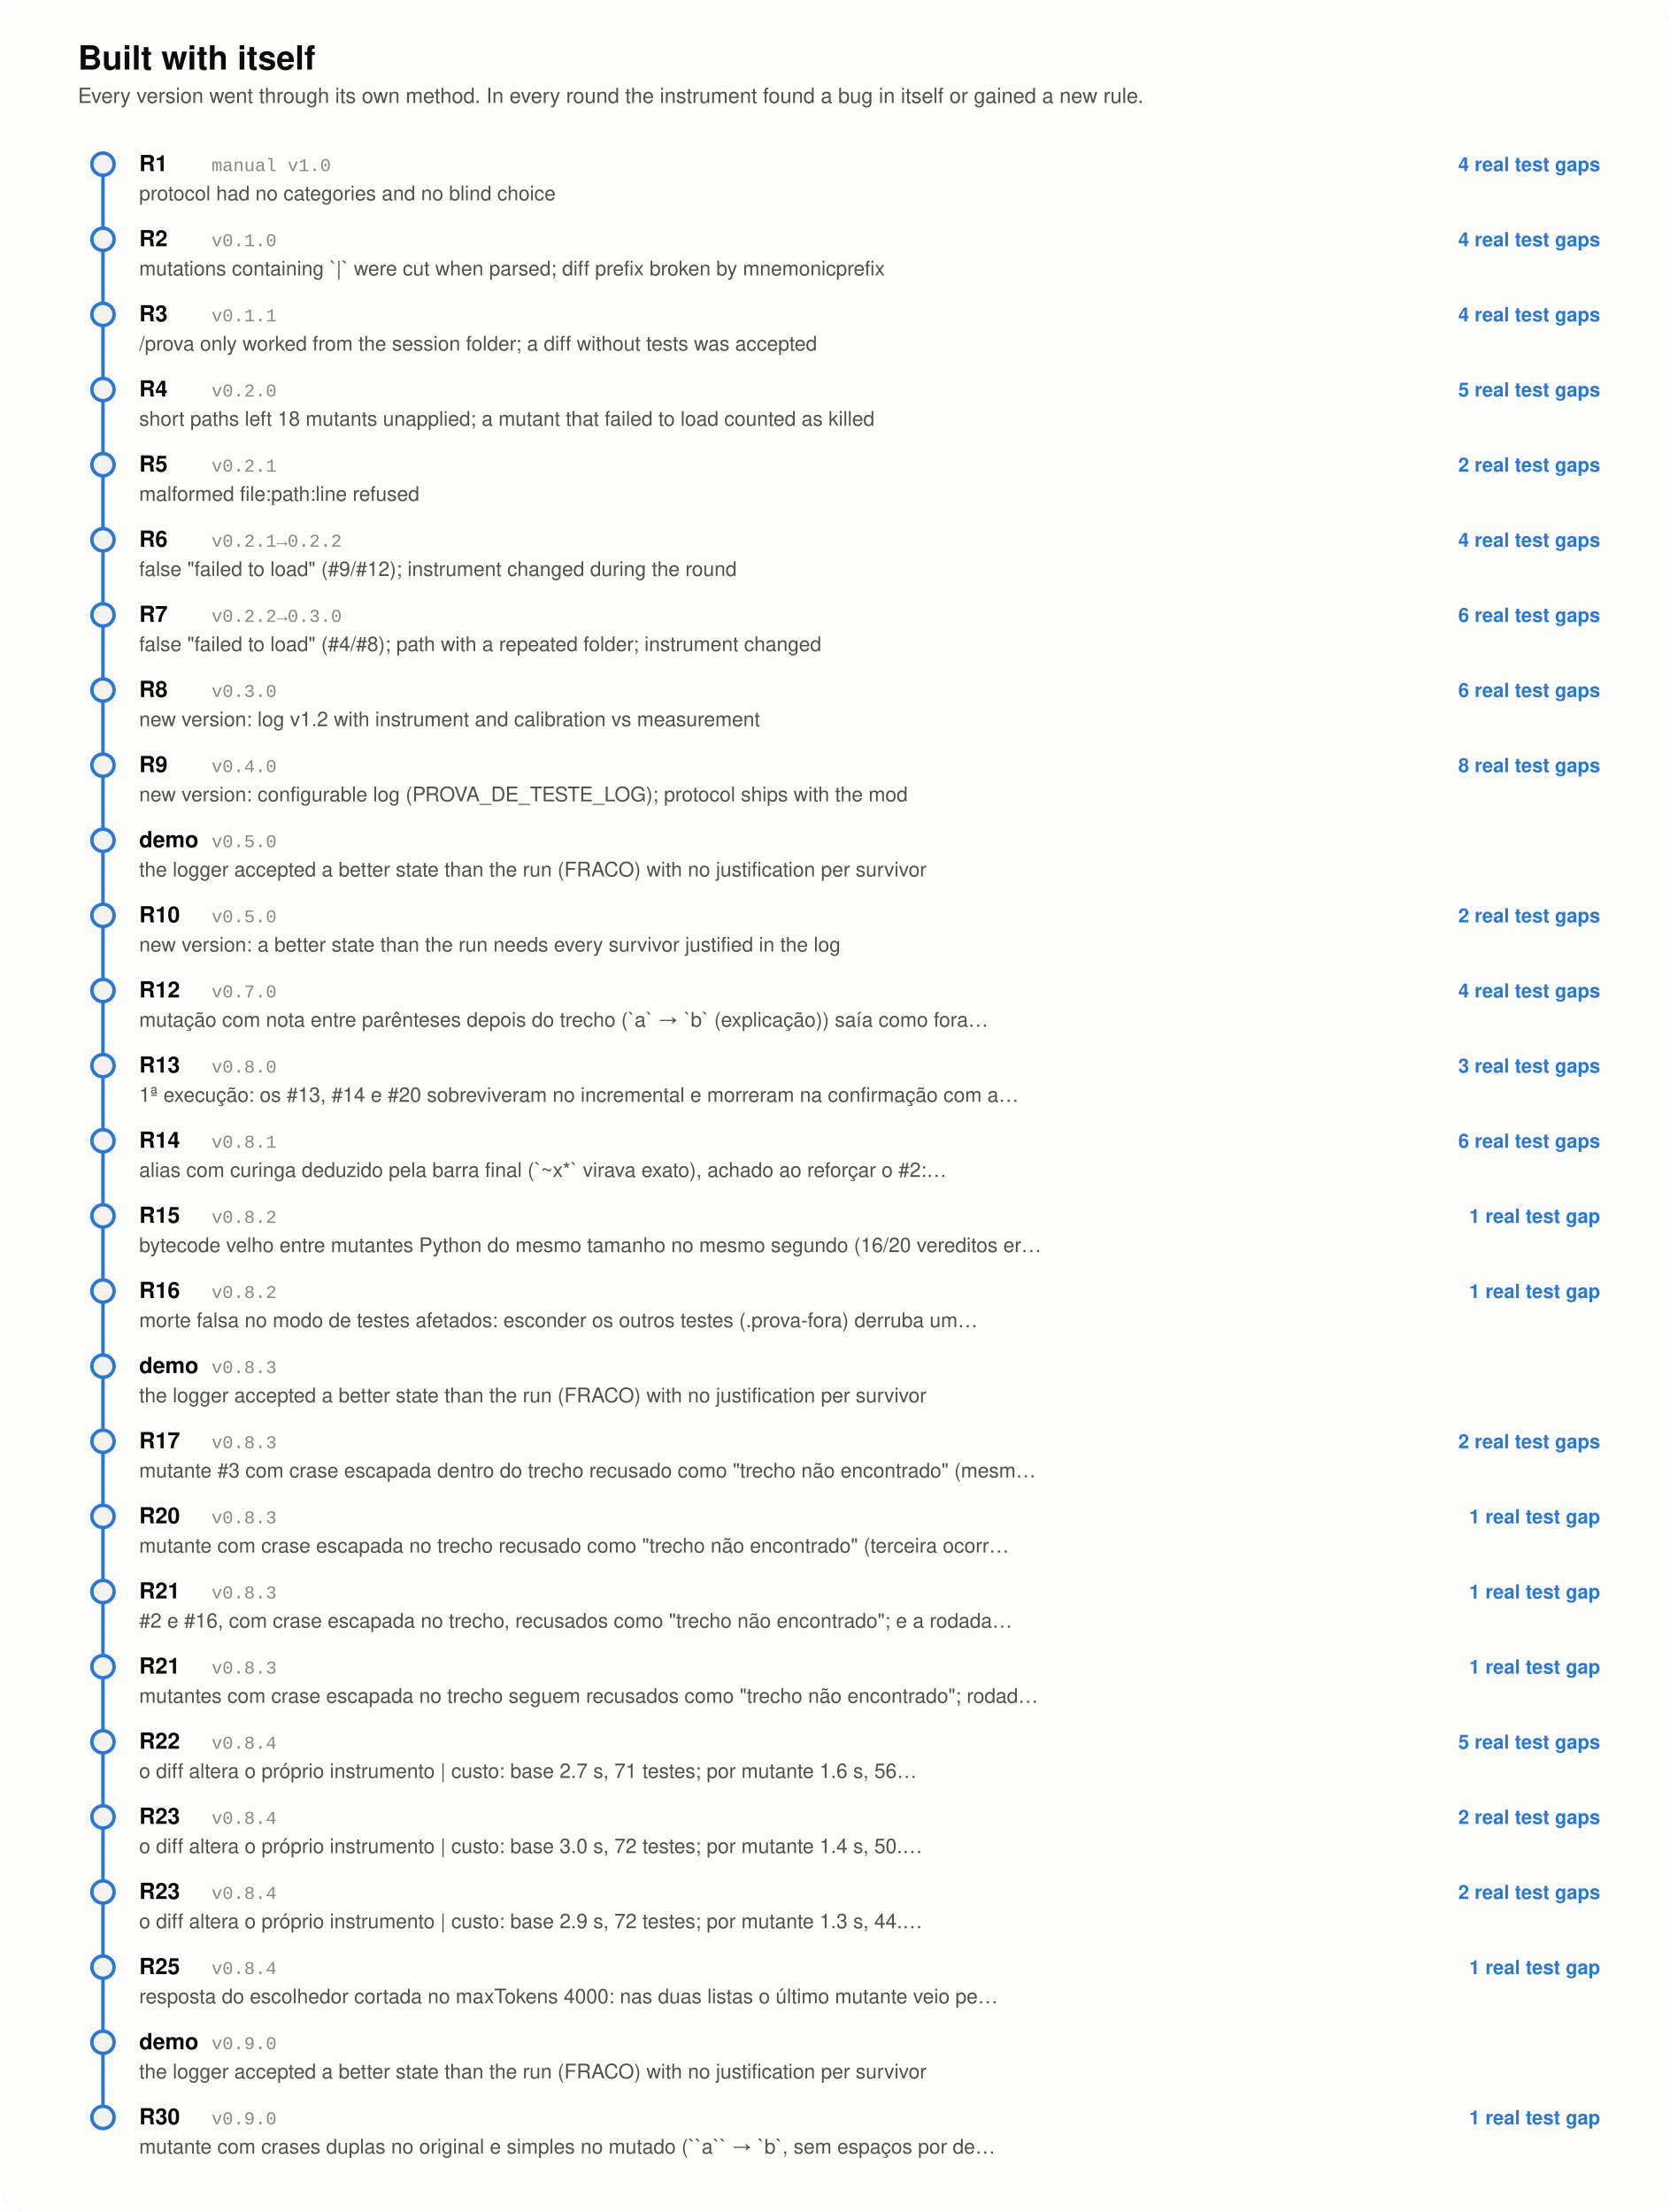
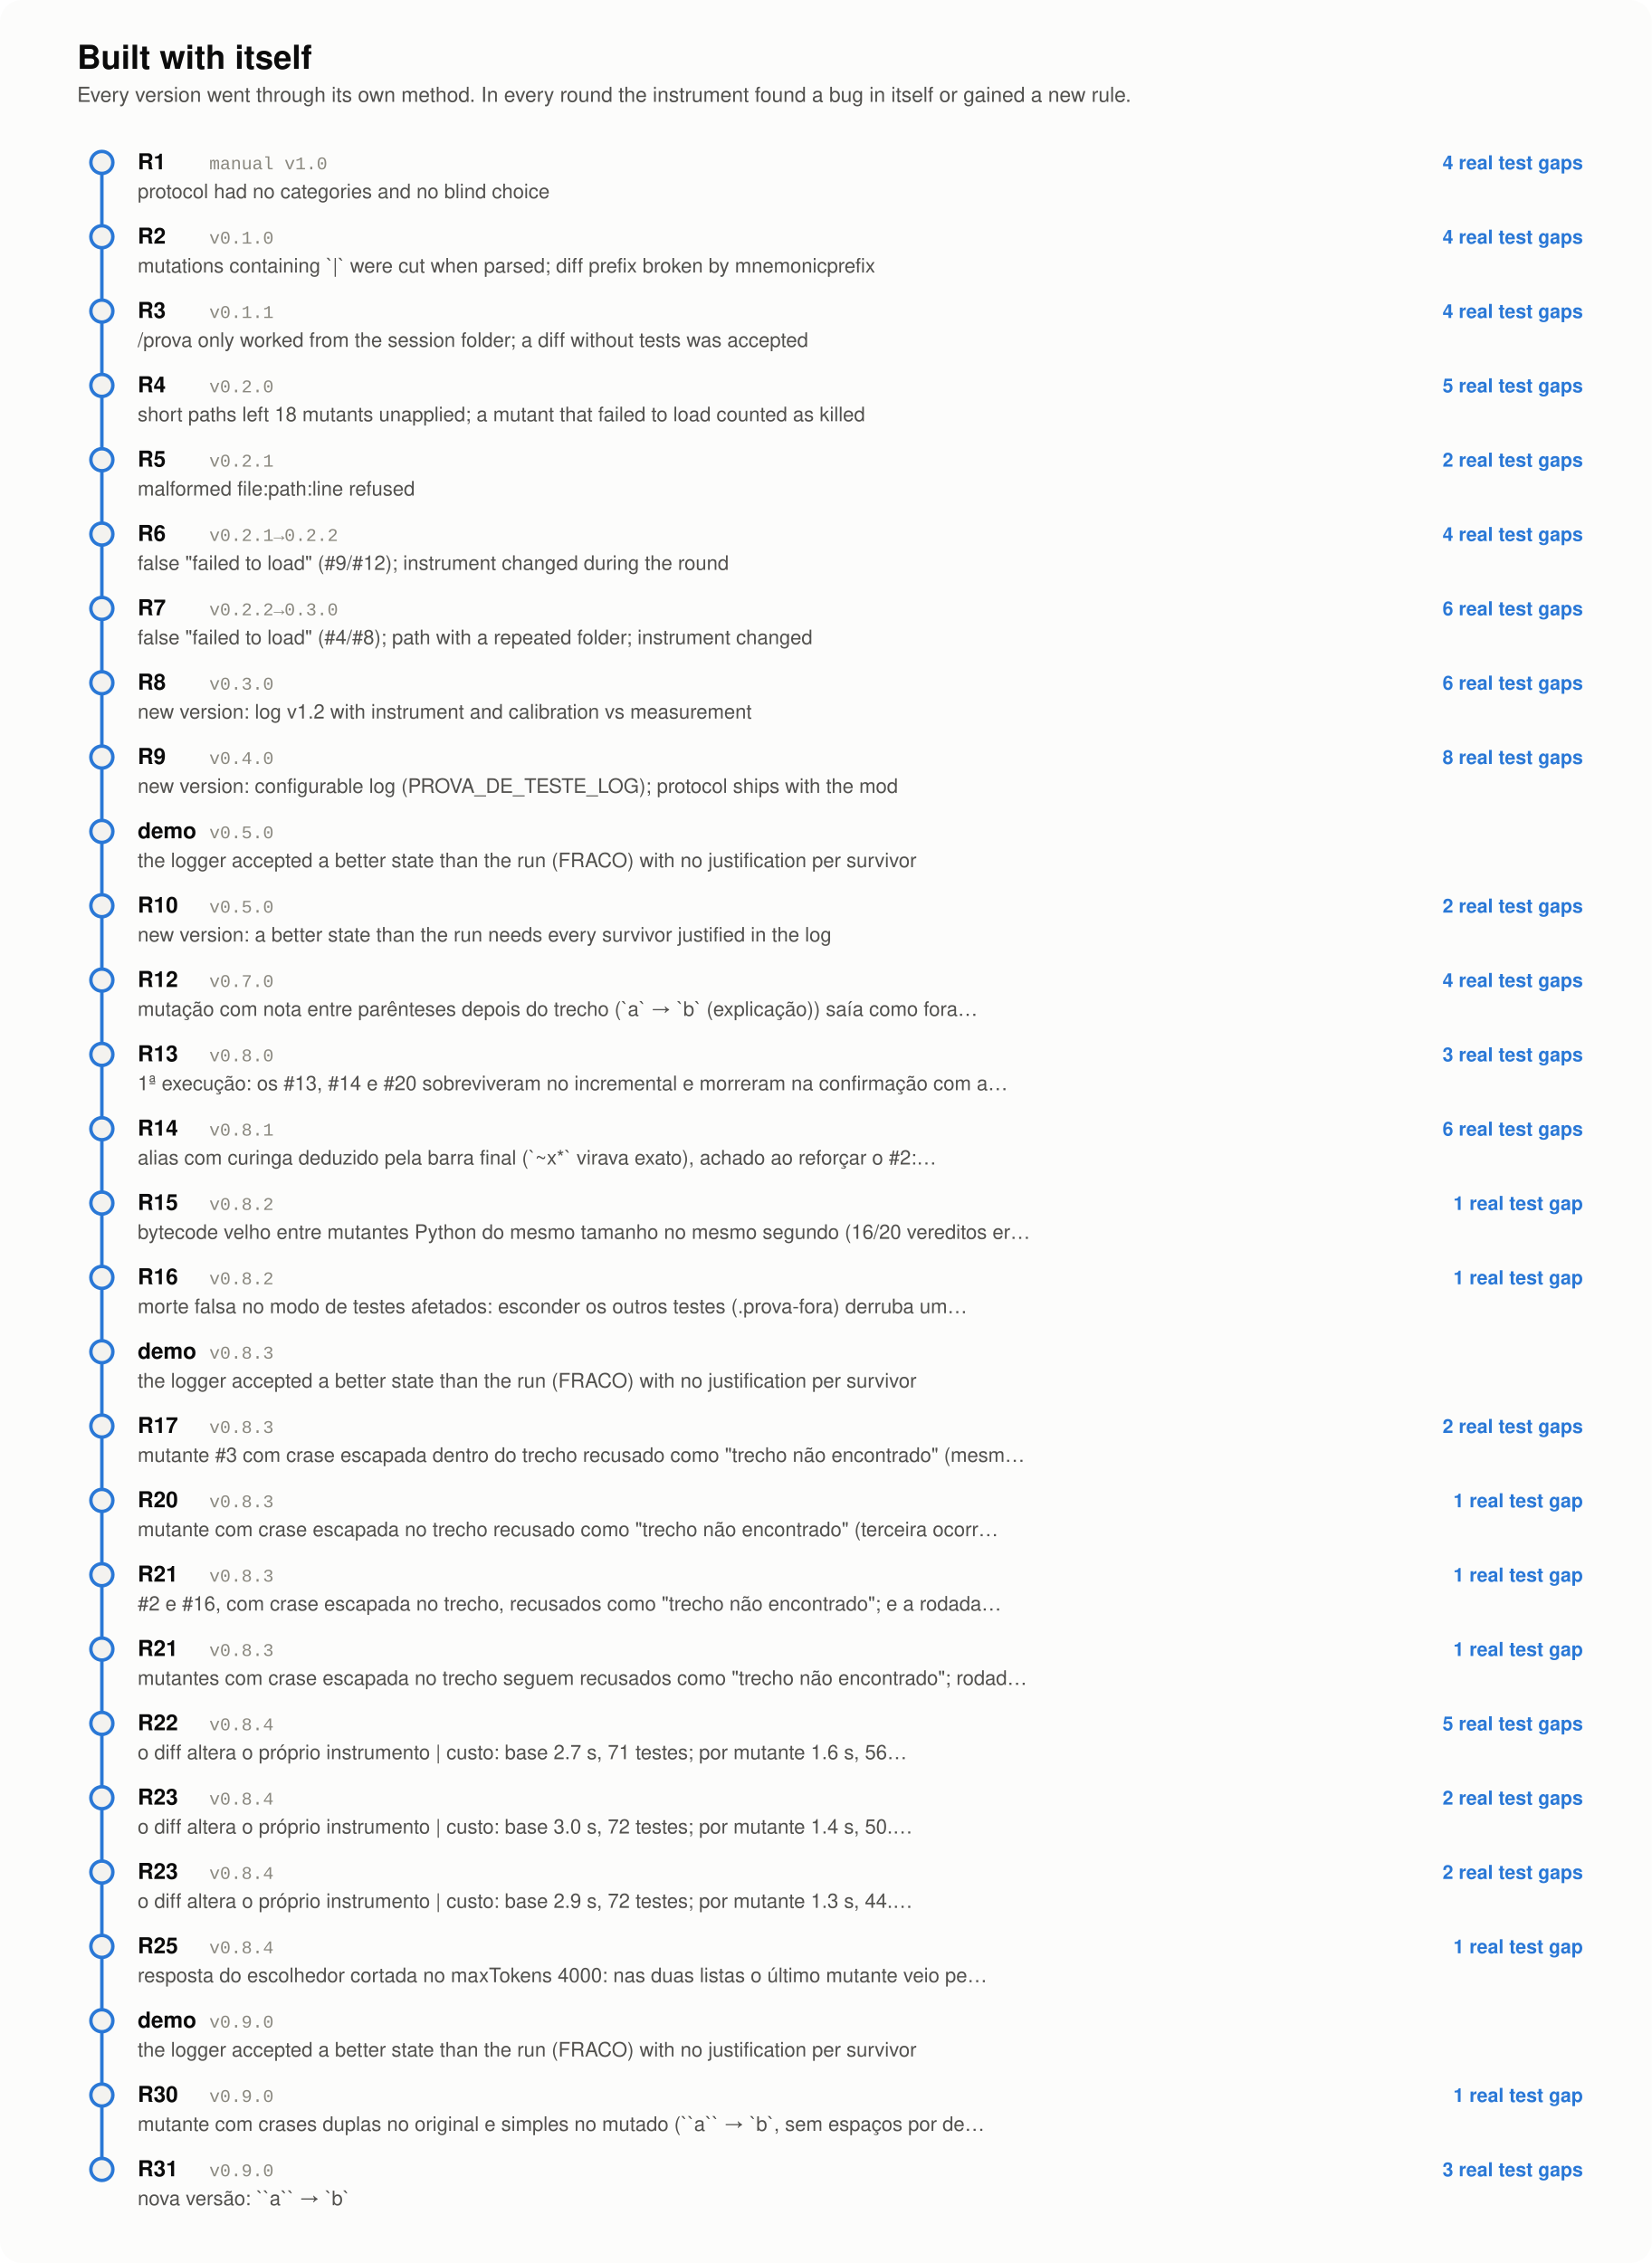
- <svg xmlns="http://www.w3.org/2000/svg" viewBox="0 0 1200 1590" width="1200" height="1590" role="img" aria-label="Timeline of the instrument calibration rounds" font-family="ui-sans-serif, -apple-system, 'Segoe UI', Helvetica, Arial, sans-serif">
+ <svg xmlns="http://www.w3.org/2000/svg" viewBox="0 0 1200 1644" width="1200" height="1644" role="img" aria-label="Timeline of the instrument calibration rounds" font-family="ui-sans-serif, -apple-system, 'Segoe UI', Helvetica, Arial, sans-serif">
  <style>
  .sup { fill: #fcfcfb; } .sup2 { fill: #f3f2ef; } .borda { stroke: #dedcd5; }
  .t1 { fill: #0b0b0b; } .t2 { fill: #52514e; } .t3 { fill: #8a887f; }
  .ac { fill: #2a78d6; } .acs { stroke: #2a78d6; } .acf { fill: #e8f1fb; }
  .ok { fill: #0f7a3d; } .okf { fill: #e3f3e8; }
  @media (prefers-color-scheme: dark) {
    .sup { fill: #1a1a19; } .sup2 { fill: #232322; } .borda { stroke: #3a3936; }
    .t1 { fill: #f0efec; } .t2 { fill: #c3c2b7; } .t3 { fill: #8f8d84; }
    .ac { fill: #3987e5; } .acs { stroke: #3987e5; } .acf { fill: #1d2c40; }
    .ok { fill: #4cc27a; } .okf { fill: #16301f; }
  }
  @media (prefers-reduced-motion: reduce) { * { animation: none !important; } }
</style>
-   <rect width="1200" height="1590" rx="16" class="sup" />
+   <rect width="1200" height="1644" rx="16" class="sup" />
  <text x="56" y="50" font-size="24" font-weight="800" class="t1">Built with itself</text>
  <text x="56" y="74" font-size="15" class="t2">Every version went through its own method. In every round the instrument found a bug in itself or gained a new rule.</text>
  <line x1="74" y1="126" x2="74" y2="164" class="acs" stroke-width="2.5" />
  <circle cx="74" cy="118" r="8" class="sup2 acs" stroke-width="2.5" />
  <text x="100" y="123" font-size="16" font-weight="700" class="t1">R1</text>
  <text x="152" y="123" font-size="13" class="t3" font-family="ui-monospace, 'SF Mono', Menlo, Consolas, 'Liberation Mono', monospace">manual v1.0</text>
  <text x="100" y="144" font-size="14.5" class="t2">protocol had no categories and no blind choice</text>
  <text x="1150" y="123" font-size="14" class="ac" text-anchor="end" font-weight="700">4 real test gaps</text>
  <line x1="74" y1="180" x2="74" y2="218" class="acs" stroke-width="2.5" />
  <circle cx="74" cy="172" r="8" class="sup2 acs" stroke-width="2.5" />
  <text x="100" y="177" font-size="16" font-weight="700" class="t1">R2</text>
  <text x="152" y="177" font-size="13" class="t3" font-family="ui-monospace, 'SF Mono', Menlo, Consolas, 'Liberation Mono', monospace">v0.1.0</text>
  <text x="100" y="198" font-size="14.5" class="t2">mutations containing `|` were cut when parsed; diff prefix broken by mnemonicprefix</text>
  <text x="1150" y="177" font-size="14" class="ac" text-anchor="end" font-weight="700">4 real test gaps</text>
  <line x1="74" y1="234" x2="74" y2="272" class="acs" stroke-width="2.5" />
  <circle cx="74" cy="226" r="8" class="sup2 acs" stroke-width="2.5" />
  <text x="100" y="231" font-size="16" font-weight="700" class="t1">R3</text>
  <text x="152" y="231" font-size="13" class="t3" font-family="ui-monospace, 'SF Mono', Menlo, Consolas, 'Liberation Mono', monospace">v0.1.1</text>
  <text x="100" y="252" font-size="14.5" class="t2">/prova only worked from the session folder; a diff without tests was accepted</text>
  <text x="1150" y="231" font-size="14" class="ac" text-anchor="end" font-weight="700">4 real test gaps</text>
  <line x1="74" y1="288" x2="74" y2="326" class="acs" stroke-width="2.5" />
  <circle cx="74" cy="280" r="8" class="sup2 acs" stroke-width="2.5" />
  <text x="100" y="285" font-size="16" font-weight="700" class="t1">R4</text>
  <text x="152" y="285" font-size="13" class="t3" font-family="ui-monospace, 'SF Mono', Menlo, Consolas, 'Liberation Mono', monospace">v0.2.0</text>
  <text x="100" y="306" font-size="14.5" class="t2">short paths left 18 mutants unapplied; a mutant that failed to load counted as killed</text>
  <text x="1150" y="285" font-size="14" class="ac" text-anchor="end" font-weight="700">5 real test gaps</text>
  <line x1="74" y1="342" x2="74" y2="380" class="acs" stroke-width="2.5" />
  <circle cx="74" cy="334" r="8" class="sup2 acs" stroke-width="2.5" />
  <text x="100" y="339" font-size="16" font-weight="700" class="t1">R5</text>
  <text x="152" y="339" font-size="13" class="t3" font-family="ui-monospace, 'SF Mono', Menlo, Consolas, 'Liberation Mono', monospace">v0.2.1</text>
  <text x="100" y="360" font-size="14.5" class="t2">malformed file:path:line refused</text>
  <text x="1150" y="339" font-size="14" class="ac" text-anchor="end" font-weight="700">2 real test gaps</text>
  <line x1="74" y1="396" x2="74" y2="434" class="acs" stroke-width="2.5" />
  <circle cx="74" cy="388" r="8" class="sup2 acs" stroke-width="2.5" />
  <text x="100" y="393" font-size="16" font-weight="700" class="t1">R6</text>
  <text x="152" y="393" font-size="13" class="t3" font-family="ui-monospace, 'SF Mono', Menlo, Consolas, 'Liberation Mono', monospace">v0.2.1→0.2.2</text>
  <text x="100" y="414" font-size="14.5" class="t2">false "failed to load" (#9/#12); instrument changed during the round</text>
  <text x="1150" y="393" font-size="14" class="ac" text-anchor="end" font-weight="700">4 real test gaps</text>
  <line x1="74" y1="450" x2="74" y2="488" class="acs" stroke-width="2.5" />
  <circle cx="74" cy="442" r="8" class="sup2 acs" stroke-width="2.5" />
  <text x="100" y="447" font-size="16" font-weight="700" class="t1">R7</text>
  <text x="152" y="447" font-size="13" class="t3" font-family="ui-monospace, 'SF Mono', Menlo, Consolas, 'Liberation Mono', monospace">v0.2.2→0.3.0</text>
  <text x="100" y="468" font-size="14.5" class="t2">false "failed to load" (#4/#8); path with a repeated folder; instrument changed</text>
  <text x="1150" y="447" font-size="14" class="ac" text-anchor="end" font-weight="700">6 real test gaps</text>
  <line x1="74" y1="504" x2="74" y2="542" class="acs" stroke-width="2.5" />
  <circle cx="74" cy="496" r="8" class="sup2 acs" stroke-width="2.5" />
  <text x="100" y="501" font-size="16" font-weight="700" class="t1">R8</text>
  <text x="152" y="501" font-size="13" class="t3" font-family="ui-monospace, 'SF Mono', Menlo, Consolas, 'Liberation Mono', monospace">v0.3.0</text>
  <text x="100" y="522" font-size="14.5" class="t2">new version: log v1.2 with instrument and calibration vs measurement</text>
  <text x="1150" y="501" font-size="14" class="ac" text-anchor="end" font-weight="700">6 real test gaps</text>
  <line x1="74" y1="558" x2="74" y2="596" class="acs" stroke-width="2.5" />
  <circle cx="74" cy="550" r="8" class="sup2 acs" stroke-width="2.5" />
  <text x="100" y="555" font-size="16" font-weight="700" class="t1">R9</text>
  <text x="152" y="555" font-size="13" class="t3" font-family="ui-monospace, 'SF Mono', Menlo, Consolas, 'Liberation Mono', monospace">v0.4.0</text>
  <text x="100" y="576" font-size="14.5" class="t2">new version: configurable log (PROVA_DE_TESTE_LOG); protocol ships with the mod</text>
  <text x="1150" y="555" font-size="14" class="ac" text-anchor="end" font-weight="700">8 real test gaps</text>
  <line x1="74" y1="612" x2="74" y2="650" class="acs" stroke-width="2.5" />
  <circle cx="74" cy="604" r="8" class="sup2 acs" stroke-width="2.5" />
  <text x="100" y="609" font-size="16" font-weight="700" class="t1">demo</text>
  <text x="152" y="609" font-size="13" class="t3" font-family="ui-monospace, 'SF Mono', Menlo, Consolas, 'Liberation Mono', monospace">v0.5.0</text>
  <text x="100" y="630" font-size="14.5" class="t2">the logger accepted a better state than the run (FRACO) with no justification per survivor</text>
  <line x1="74" y1="666" x2="74" y2="704" class="acs" stroke-width="2.5" />
  <circle cx="74" cy="658" r="8" class="sup2 acs" stroke-width="2.5" />
  <text x="100" y="663" font-size="16" font-weight="700" class="t1">R10</text>
  <text x="152" y="663" font-size="13" class="t3" font-family="ui-monospace, 'SF Mono', Menlo, Consolas, 'Liberation Mono', monospace">v0.5.0</text>
  <text x="100" y="684" font-size="14.5" class="t2">new version: a better state than the run needs every survivor justified in the log</text>
  <text x="1150" y="663" font-size="14" class="ac" text-anchor="end" font-weight="700">2 real test gaps</text>
  <line x1="74" y1="720" x2="74" y2="758" class="acs" stroke-width="2.5" />
  <circle cx="74" cy="712" r="8" class="sup2 acs" stroke-width="2.5" />
  <text x="100" y="717" font-size="16" font-weight="700" class="t1">R12</text>
  <text x="152" y="717" font-size="13" class="t3" font-family="ui-monospace, 'SF Mono', Menlo, Consolas, 'Liberation Mono', monospace">v0.7.0</text>
  <text x="100" y="738" font-size="14.5" class="t2">mutação com nota entre parênteses depois do trecho (`a` → `b` (explicação)) saía como fora…</text>
  <text x="1150" y="717" font-size="14" class="ac" text-anchor="end" font-weight="700">4 real test gaps</text>
  <line x1="74" y1="774" x2="74" y2="812" class="acs" stroke-width="2.5" />
  <circle cx="74" cy="766" r="8" class="sup2 acs" stroke-width="2.5" />
  <text x="100" y="771" font-size="16" font-weight="700" class="t1">R13</text>
  <text x="152" y="771" font-size="13" class="t3" font-family="ui-monospace, 'SF Mono', Menlo, Consolas, 'Liberation Mono', monospace">v0.8.0</text>
  <text x="100" y="792" font-size="14.5" class="t2">1ª execução: os #13, #14 e #20 sobreviveram no incremental e morreram na confirmação com a…</text>
  <text x="1150" y="771" font-size="14" class="ac" text-anchor="end" font-weight="700">3 real test gaps</text>
  <line x1="74" y1="828" x2="74" y2="866" class="acs" stroke-width="2.5" />
  <circle cx="74" cy="820" r="8" class="sup2 acs" stroke-width="2.5" />
  <text x="100" y="825" font-size="16" font-weight="700" class="t1">R14</text>
  <text x="152" y="825" font-size="13" class="t3" font-family="ui-monospace, 'SF Mono', Menlo, Consolas, 'Liberation Mono', monospace">v0.8.1</text>
  <text x="100" y="846" font-size="14.5" class="t2">alias com curinga deduzido pela barra final (`~x*` virava exato), achado ao reforçar o #2:…</text>
  <text x="1150" y="825" font-size="14" class="ac" text-anchor="end" font-weight="700">6 real test gaps</text>
  <line x1="74" y1="882" x2="74" y2="920" class="acs" stroke-width="2.5" />
  <circle cx="74" cy="874" r="8" class="sup2 acs" stroke-width="2.5" />
  <text x="100" y="879" font-size="16" font-weight="700" class="t1">R15</text>
  <text x="152" y="879" font-size="13" class="t3" font-family="ui-monospace, 'SF Mono', Menlo, Consolas, 'Liberation Mono', monospace">v0.8.2</text>
  <text x="100" y="900" font-size="14.5" class="t2">bytecode velho entre mutantes Python do mesmo tamanho no mesmo segundo (16/20 vereditos er…</text>
  <text x="1150" y="879" font-size="14" class="ac" text-anchor="end" font-weight="700">1 real test gap</text>
  <line x1="74" y1="936" x2="74" y2="974" class="acs" stroke-width="2.5" />
  <circle cx="74" cy="928" r="8" class="sup2 acs" stroke-width="2.5" />
  <text x="100" y="933" font-size="16" font-weight="700" class="t1">R16</text>
  <text x="152" y="933" font-size="13" class="t3" font-family="ui-monospace, 'SF Mono', Menlo, Consolas, 'Liberation Mono', monospace">v0.8.2</text>
  <text x="100" y="954" font-size="14.5" class="t2">morte falsa no modo de testes afetados: esconder os outros testes (.prova-fora) derruba um…</text>
  <text x="1150" y="933" font-size="14" class="ac" text-anchor="end" font-weight="700">1 real test gap</text>
  <line x1="74" y1="990" x2="74" y2="1028" class="acs" stroke-width="2.5" />
  <circle cx="74" cy="982" r="8" class="sup2 acs" stroke-width="2.5" />
  <text x="100" y="987" font-size="16" font-weight="700" class="t1">demo</text>
  <text x="152" y="987" font-size="13" class="t3" font-family="ui-monospace, 'SF Mono', Menlo, Consolas, 'Liberation Mono', monospace">v0.8.3</text>
  <text x="100" y="1008" font-size="14.5" class="t2">the logger accepted a better state than the run (FRACO) with no justification per survivor</text>
  <line x1="74" y1="1044" x2="74" y2="1082" class="acs" stroke-width="2.5" />
  <circle cx="74" cy="1036" r="8" class="sup2 acs" stroke-width="2.5" />
  <text x="100" y="1041" font-size="16" font-weight="700" class="t1">R17</text>
  <text x="152" y="1041" font-size="13" class="t3" font-family="ui-monospace, 'SF Mono', Menlo, Consolas, 'Liberation Mono', monospace">v0.8.3</text>
  <text x="100" y="1062" font-size="14.5" class="t2">mutante #3 com crase escapada dentro do trecho recusado como "trecho não encontrado" (mesm…</text>
  <text x="1150" y="1041" font-size="14" class="ac" text-anchor="end" font-weight="700">2 real test gaps</text>
  <line x1="74" y1="1098" x2="74" y2="1136" class="acs" stroke-width="2.5" />
  <circle cx="74" cy="1090" r="8" class="sup2 acs" stroke-width="2.5" />
  <text x="100" y="1095" font-size="16" font-weight="700" class="t1">R20</text>
  <text x="152" y="1095" font-size="13" class="t3" font-family="ui-monospace, 'SF Mono', Menlo, Consolas, 'Liberation Mono', monospace">v0.8.3</text>
  <text x="100" y="1116" font-size="14.5" class="t2">mutante com crase escapada no trecho recusado como "trecho não encontrado" (terceira ocorr…</text>
  <text x="1150" y="1095" font-size="14" class="ac" text-anchor="end" font-weight="700">1 real test gap</text>
  <line x1="74" y1="1152" x2="74" y2="1190" class="acs" stroke-width="2.5" />
  <circle cx="74" cy="1144" r="8" class="sup2 acs" stroke-width="2.5" />
  <text x="100" y="1149" font-size="16" font-weight="700" class="t1">R21</text>
  <text x="152" y="1149" font-size="13" class="t3" font-family="ui-monospace, 'SF Mono', Menlo, Consolas, 'Liberation Mono', monospace">v0.8.3</text>
  <text x="100" y="1170" font-size="14.5" class="t2">#2 e #16, com crase escapada no trecho, recusados como "trecho não encontrado"; e a rodada…</text>
  <text x="1150" y="1149" font-size="14" class="ac" text-anchor="end" font-weight="700">1 real test gap</text>
  <line x1="74" y1="1206" x2="74" y2="1244" class="acs" stroke-width="2.5" />
  <circle cx="74" cy="1198" r="8" class="sup2 acs" stroke-width="2.5" />
  <text x="100" y="1203" font-size="16" font-weight="700" class="t1">R21</text>
  <text x="152" y="1203" font-size="13" class="t3" font-family="ui-monospace, 'SF Mono', Menlo, Consolas, 'Liberation Mono', monospace">v0.8.3</text>
  <text x="100" y="1224" font-size="14.5" class="t2">mutantes com crase escapada no trecho seguem recusados como "trecho não encontrado"; rodad…</text>
  <text x="1150" y="1203" font-size="14" class="ac" text-anchor="end" font-weight="700">1 real test gap</text>
  <line x1="74" y1="1260" x2="74" y2="1298" class="acs" stroke-width="2.5" />
  <circle cx="74" cy="1252" r="8" class="sup2 acs" stroke-width="2.5" />
  <text x="100" y="1257" font-size="16" font-weight="700" class="t1">R22</text>
  <text x="152" y="1257" font-size="13" class="t3" font-family="ui-monospace, 'SF Mono', Menlo, Consolas, 'Liberation Mono', monospace">v0.8.4</text>
  <text x="100" y="1278" font-size="14.5" class="t2">o diff altera o próprio instrumento | custo: base 2.7 s, 71 testes; por mutante 1.6 s, 56…</text>
  <text x="1150" y="1257" font-size="14" class="ac" text-anchor="end" font-weight="700">5 real test gaps</text>
  <line x1="74" y1="1314" x2="74" y2="1352" class="acs" stroke-width="2.5" />
  <circle cx="74" cy="1306" r="8" class="sup2 acs" stroke-width="2.5" />
  <text x="100" y="1311" font-size="16" font-weight="700" class="t1">R23</text>
  <text x="152" y="1311" font-size="13" class="t3" font-family="ui-monospace, 'SF Mono', Menlo, Consolas, 'Liberation Mono', monospace">v0.8.4</text>
  <text x="100" y="1332" font-size="14.5" class="t2">o diff altera o próprio instrumento | custo: base 3.0 s, 72 testes; por mutante 1.4 s, 50.…</text>
  <text x="1150" y="1311" font-size="14" class="ac" text-anchor="end" font-weight="700">2 real test gaps</text>
  <line x1="74" y1="1368" x2="74" y2="1406" class="acs" stroke-width="2.5" />
  <circle cx="74" cy="1360" r="8" class="sup2 acs" stroke-width="2.5" />
  <text x="100" y="1365" font-size="16" font-weight="700" class="t1">R23</text>
  <text x="152" y="1365" font-size="13" class="t3" font-family="ui-monospace, 'SF Mono', Menlo, Consolas, 'Liberation Mono', monospace">v0.8.4</text>
  <text x="100" y="1386" font-size="14.5" class="t2">o diff altera o próprio instrumento | custo: base 2.9 s, 72 testes; por mutante 1.3 s, 44.…</text>
  <text x="1150" y="1365" font-size="14" class="ac" text-anchor="end" font-weight="700">2 real test gaps</text>
  <line x1="74" y1="1422" x2="74" y2="1460" class="acs" stroke-width="2.5" />
  <circle cx="74" cy="1414" r="8" class="sup2 acs" stroke-width="2.5" />
  <text x="100" y="1419" font-size="16" font-weight="700" class="t1">R25</text>
  <text x="152" y="1419" font-size="13" class="t3" font-family="ui-monospace, 'SF Mono', Menlo, Consolas, 'Liberation Mono', monospace">v0.8.4</text>
  <text x="100" y="1440" font-size="14.5" class="t2">resposta do escolhedor cortada no maxTokens 4000: nas duas listas o último mutante veio pe…</text>
  <text x="1150" y="1419" font-size="14" class="ac" text-anchor="end" font-weight="700">1 real test gap</text>
  <line x1="74" y1="1476" x2="74" y2="1514" class="acs" stroke-width="2.5" />
  <circle cx="74" cy="1468" r="8" class="sup2 acs" stroke-width="2.5" />
  <text x="100" y="1473" font-size="16" font-weight="700" class="t1">demo</text>
  <text x="152" y="1473" font-size="13" class="t3" font-family="ui-monospace, 'SF Mono', Menlo, Consolas, 'Liberation Mono', monospace">v0.9.0</text>
  <text x="100" y="1494" font-size="14.5" class="t2">the logger accepted a better state than the run (FRACO) with no justification per survivor</text>
+   <line x1="74" y1="1530" x2="74" y2="1568" class="acs" stroke-width="2.5" />
  <circle cx="74" cy="1522" r="8" class="sup2 acs" stroke-width="2.5" />
  <text x="100" y="1527" font-size="16" font-weight="700" class="t1">R30</text>
  <text x="152" y="1527" font-size="13" class="t3" font-family="ui-monospace, 'SF Mono', Menlo, Consolas, 'Liberation Mono', monospace">v0.9.0</text>
  <text x="100" y="1548" font-size="14.5" class="t2">mutante com crases duplas no original e simples no mutado (``a`` → `b`, sem espaços por de…</text>
  <text x="1150" y="1527" font-size="14" class="ac" text-anchor="end" font-weight="700">1 real test gap</text>
+   <circle cx="74" cy="1576" r="8" class="sup2 acs" stroke-width="2.5" />
+   <text x="100" y="1581" font-size="16" font-weight="700" class="t1">R31</text>
+   <text x="152" y="1581" font-size="13" class="t3" font-family="ui-monospace, 'SF Mono', Menlo, Consolas, 'Liberation Mono', monospace">v0.9.0</text>
+   <text x="100" y="1602" font-size="14.5" class="t2">nova versão: ``a`` → `b`</text>
+   <text x="1150" y="1581" font-size="14" class="ac" text-anchor="end" font-weight="700">3 real test gaps</text>
</svg>
